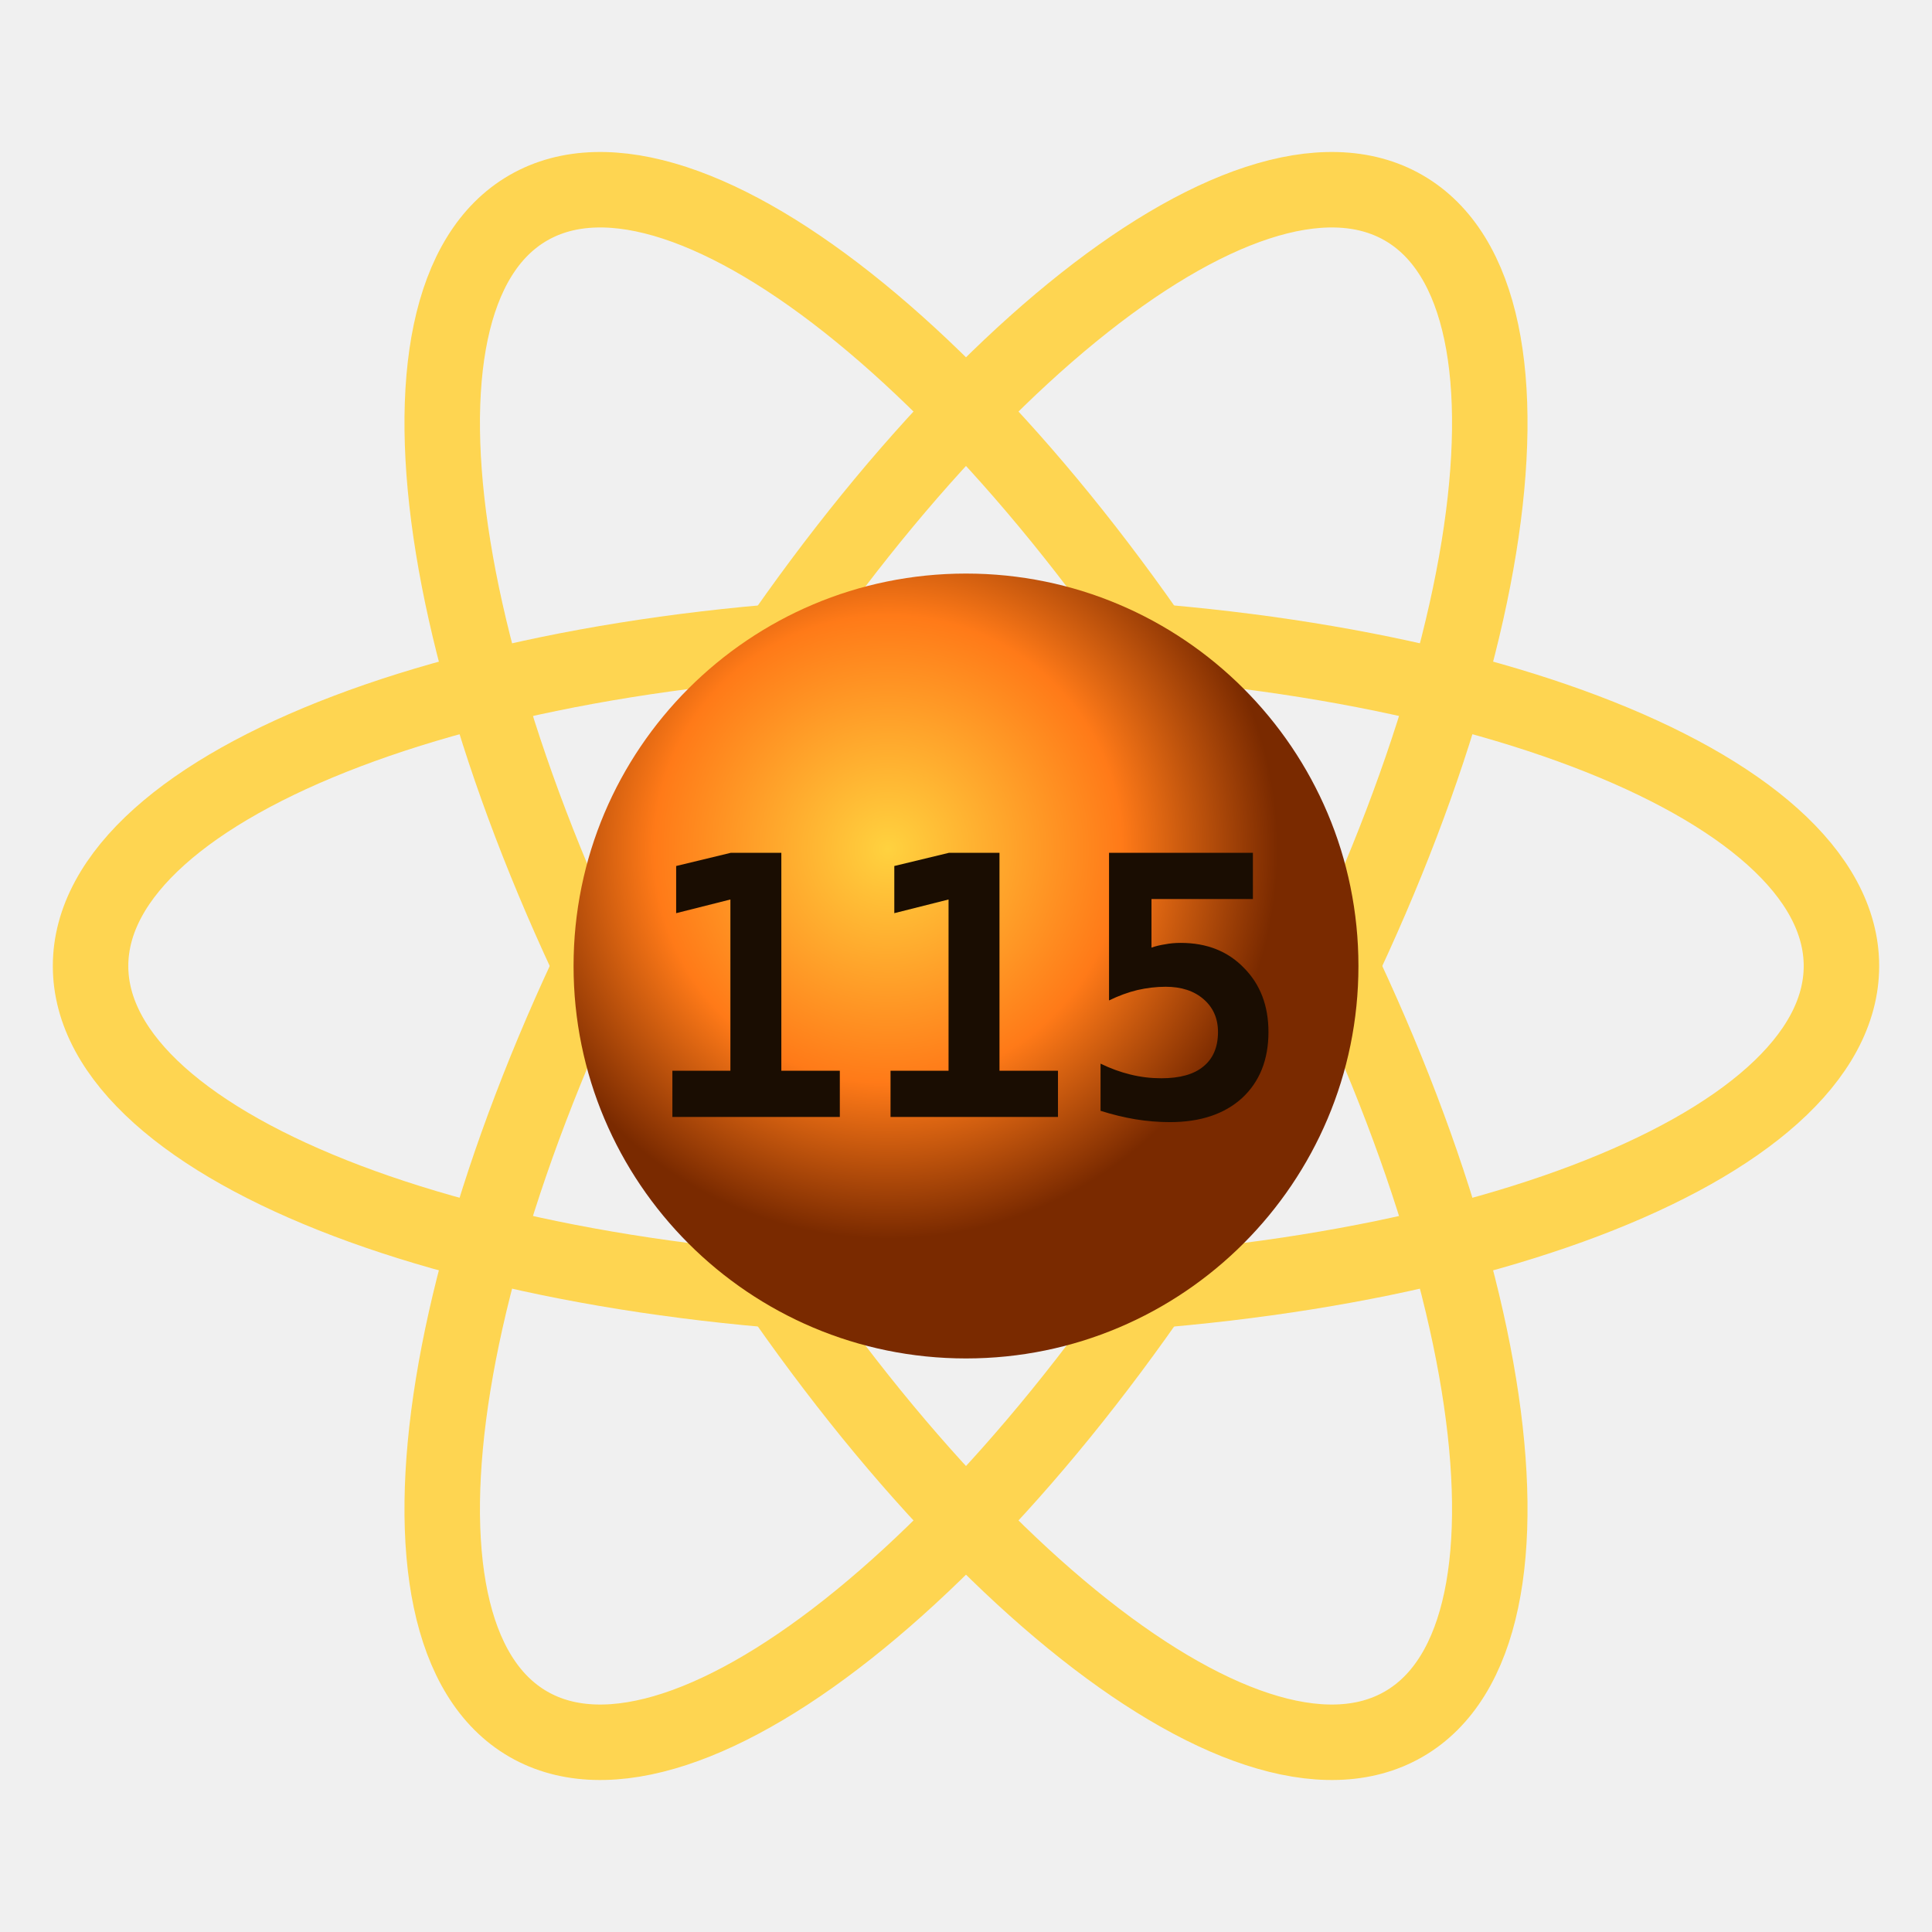
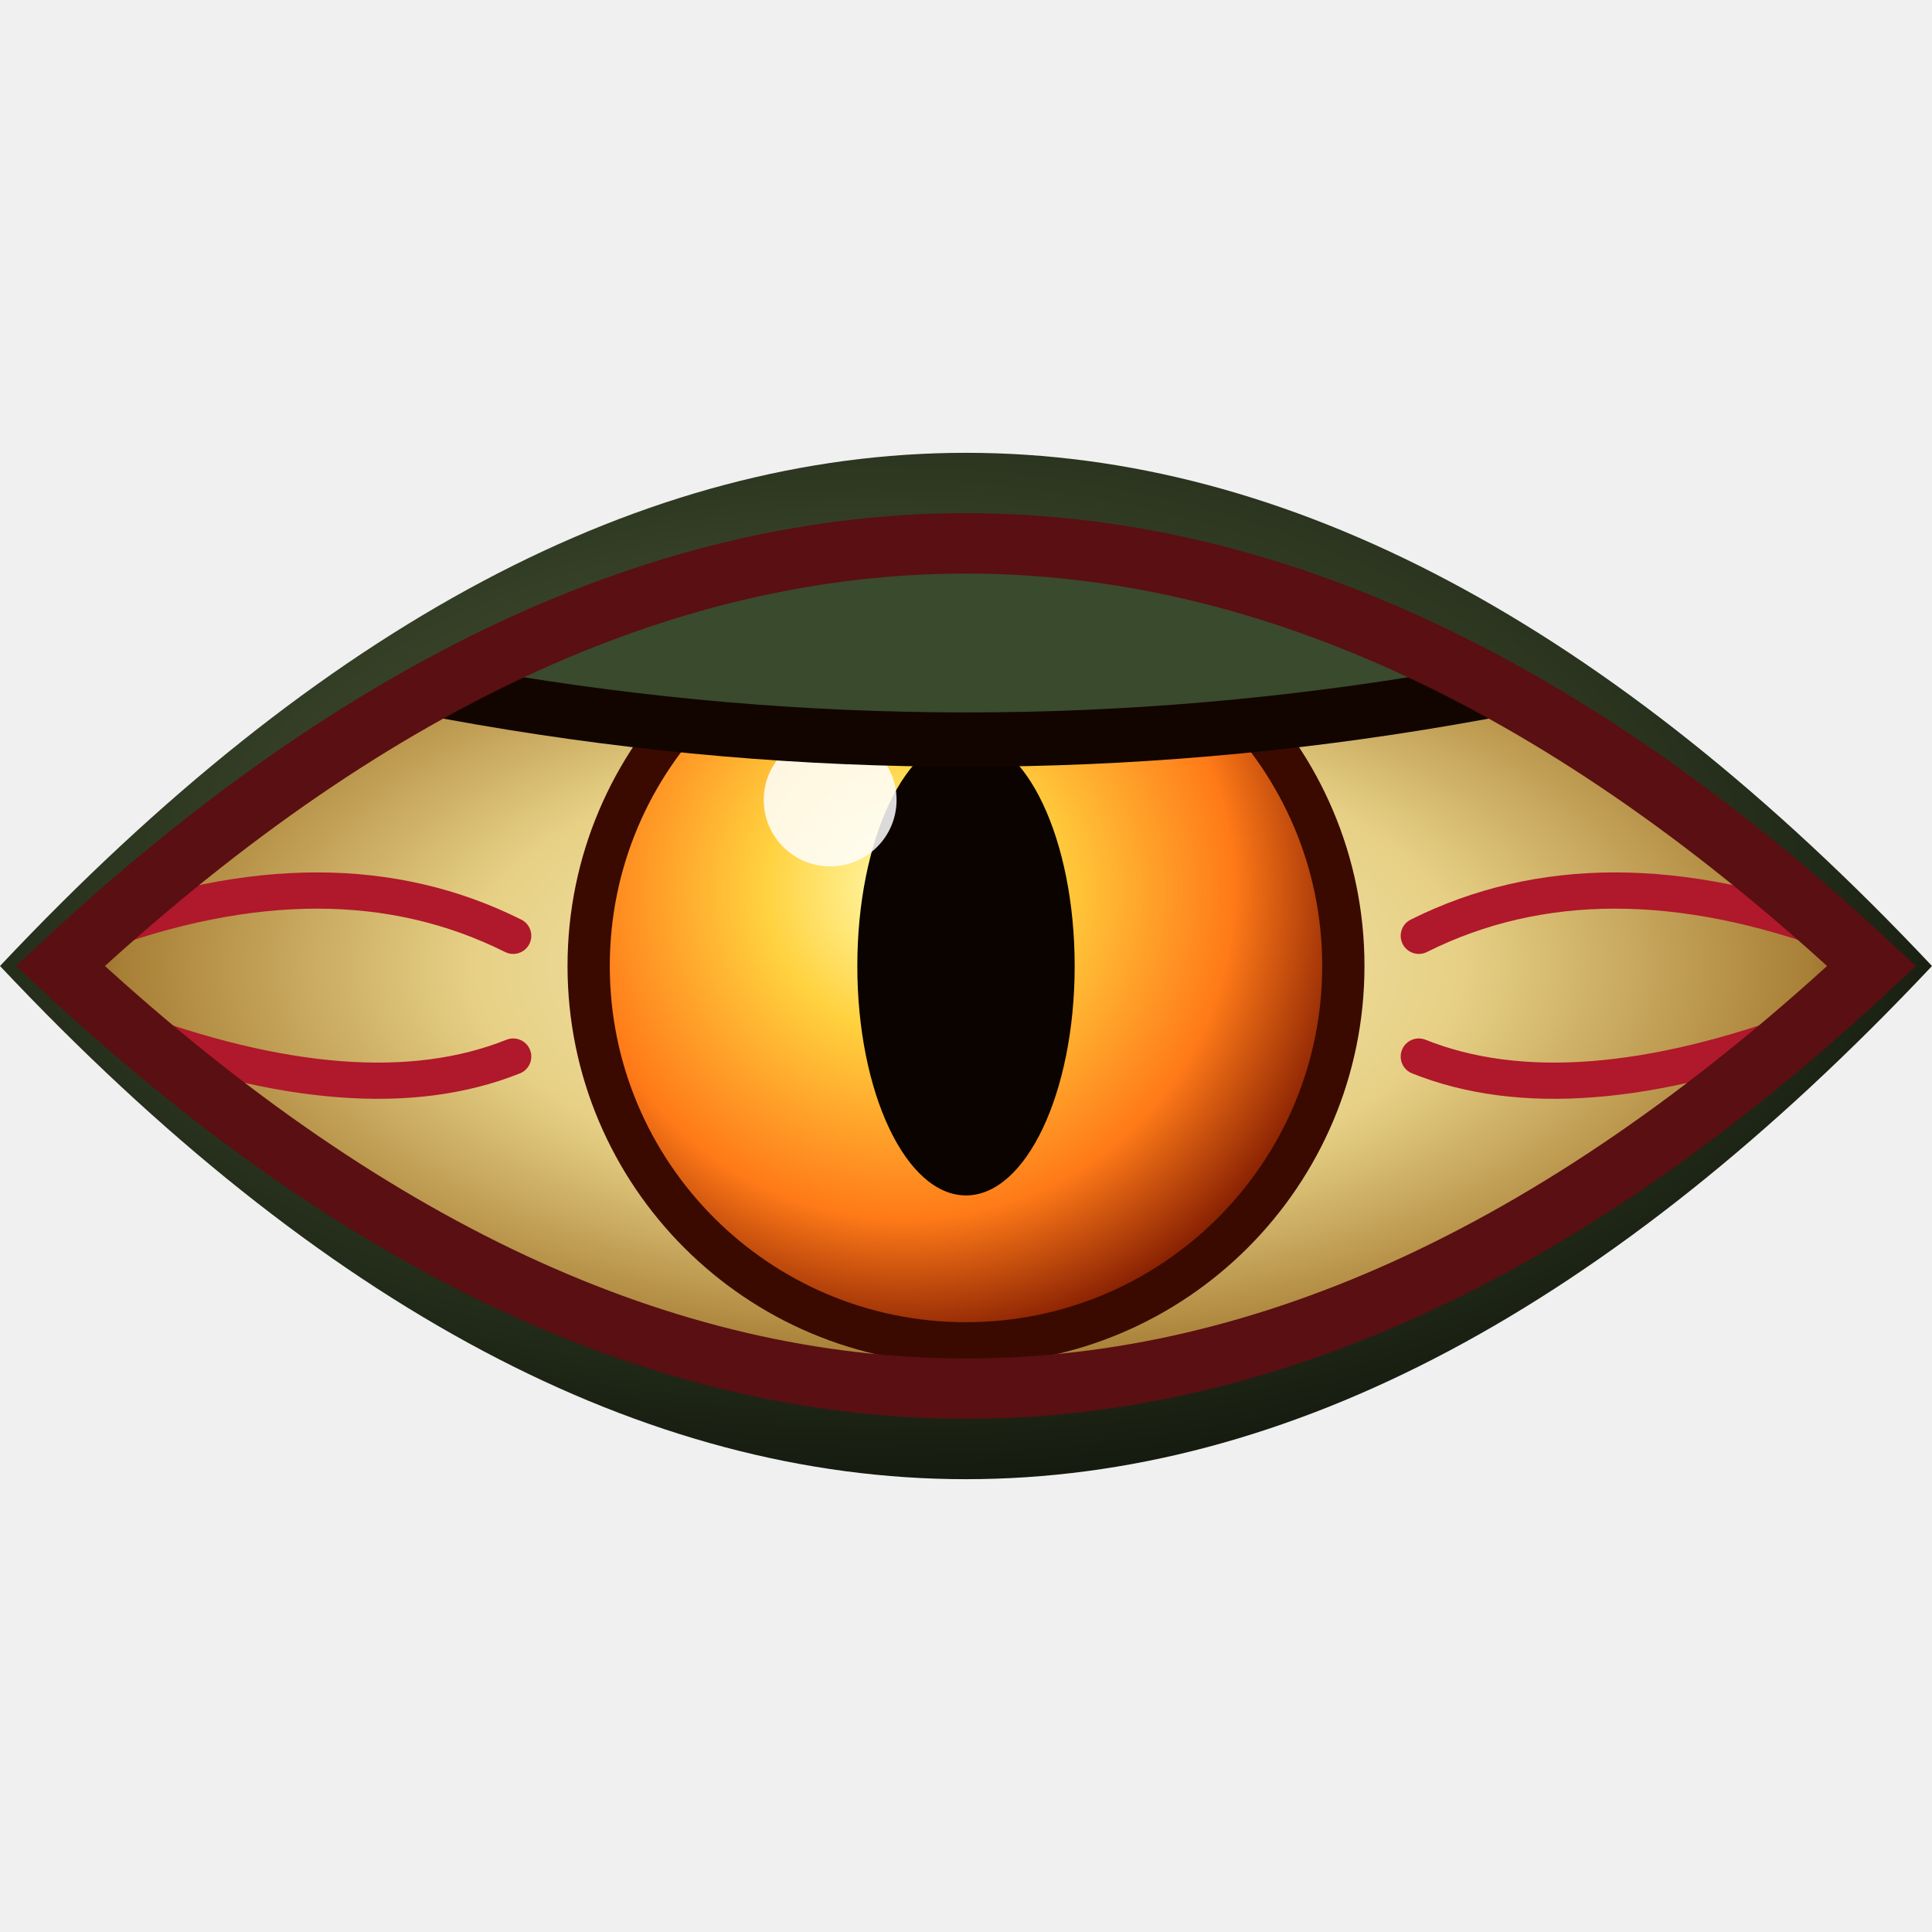
- <svg xmlns="http://www.w3.org/2000/svg" viewBox="0 0 64 64">
+ <svg xmlns="http://www.w3.org/2000/svg" viewBox="0 0 64 64" id="zombie-eye">
  <defs>
-     <radialGradient id="g" cx=".4" cy=".35">
-       <stop offset="0" stop-color="#ffd23f" />
-       <stop offset=".6" stop-color="#ff7a18" />
-       <stop offset="1" stop-color="#7a2a00" />
+     <radialGradient id="s" cx=".45" cy=".4" r=".65">
+       <stop offset="0" stop-color="#55653f" />
+       <stop offset=".6" stop-color="#2c3620" />
+       <stop offset="1" stop-color="#0f140b" />
    </radialGradient>
+     <radialGradient id="w" r=".55">
+       <stop offset="0" stop-color="#fff3c2" />
+       <stop offset=".5" stop-color="#e6d085" />
+       <stop offset=".85" stop-color="#a87f36" />
+       <stop offset="1" stop-color="#4d1f10" />
+     </radialGradient>
+     <radialGradient id="i" cx=".42" cy=".4" r=".62">
+       <stop offset="0" stop-color="#fffbb0" />
+       <stop offset=".3" stop-color="#ffd23f" />
+       <stop offset=".7" stop-color="#ff7a18" />
+       <stop offset="1" stop-color="#7a1600" />
+     </radialGradient>
+     <clipPath id="c">
+       <path d="M2 32Q32 4 62 32Q32 60 2 32Z" />
+     </clipPath>
  </defs>
-   <g fill="none" stroke="#ffd23f" stroke-width="2.5" opacity=".9">
-     <ellipse cx="32" cy="32" rx="29" ry="11" />
-     <ellipse cx="32" cy="32" rx="29" ry="11" transform="rotate(60 32 32)" />
-     <ellipse cx="32" cy="32" rx="29" ry="11" transform="rotate(-60 32 32)" />
+   <path d="M0 32Q32-2 64 32Q32 66 0 32Z" fill="url(#s)" />
+   <g clip-path="url(#c)">
+     <path d="M2 32Q32 4 62 32Q32 60 2 32Z" fill="url(#w)" />
+     <path d="M3 31Q11 28 17 31M4 34Q12 37 17 35M61 31Q53 28 47 31M60 34Q52 37 47 35" fill="none" stroke="#b0182b" stroke-width="1.2" stroke-linecap="round" />
+     <circle cx="32" cy="32" r="12.5" fill="url(#i)" />
+     <circle cx="32" cy="32" r="12.5" fill="none" stroke="#3a0a00" stroke-width="1.4" />
+     <ellipse cx="32" cy="32" rx="3.6" ry="7.6" fill="#0b0300" />
+     <circle cx="27.5" cy="26.5" r="2.2" fill="#fff" opacity=".85" />
+     <path d="M0-4H64V19Q32 30 0 19Z" fill="#3a4a2c" />
+     <path d="M0 19Q32 30 64 19" fill="none" stroke="#120500" stroke-width="1.8" />
  </g>
-   <circle cx="32" cy="32" r="13" fill="url(#g)" />
-   <text x="32" y="37" text-anchor="middle" font-family="monospace" font-weight="700" font-size="12" fill="#1a0d02">115</text>
+   <path d="M2 32Q32 4 62 32Q32 60 2 32Z" fill="none" stroke="#5a0f12" stroke-width="2" />
</svg>
